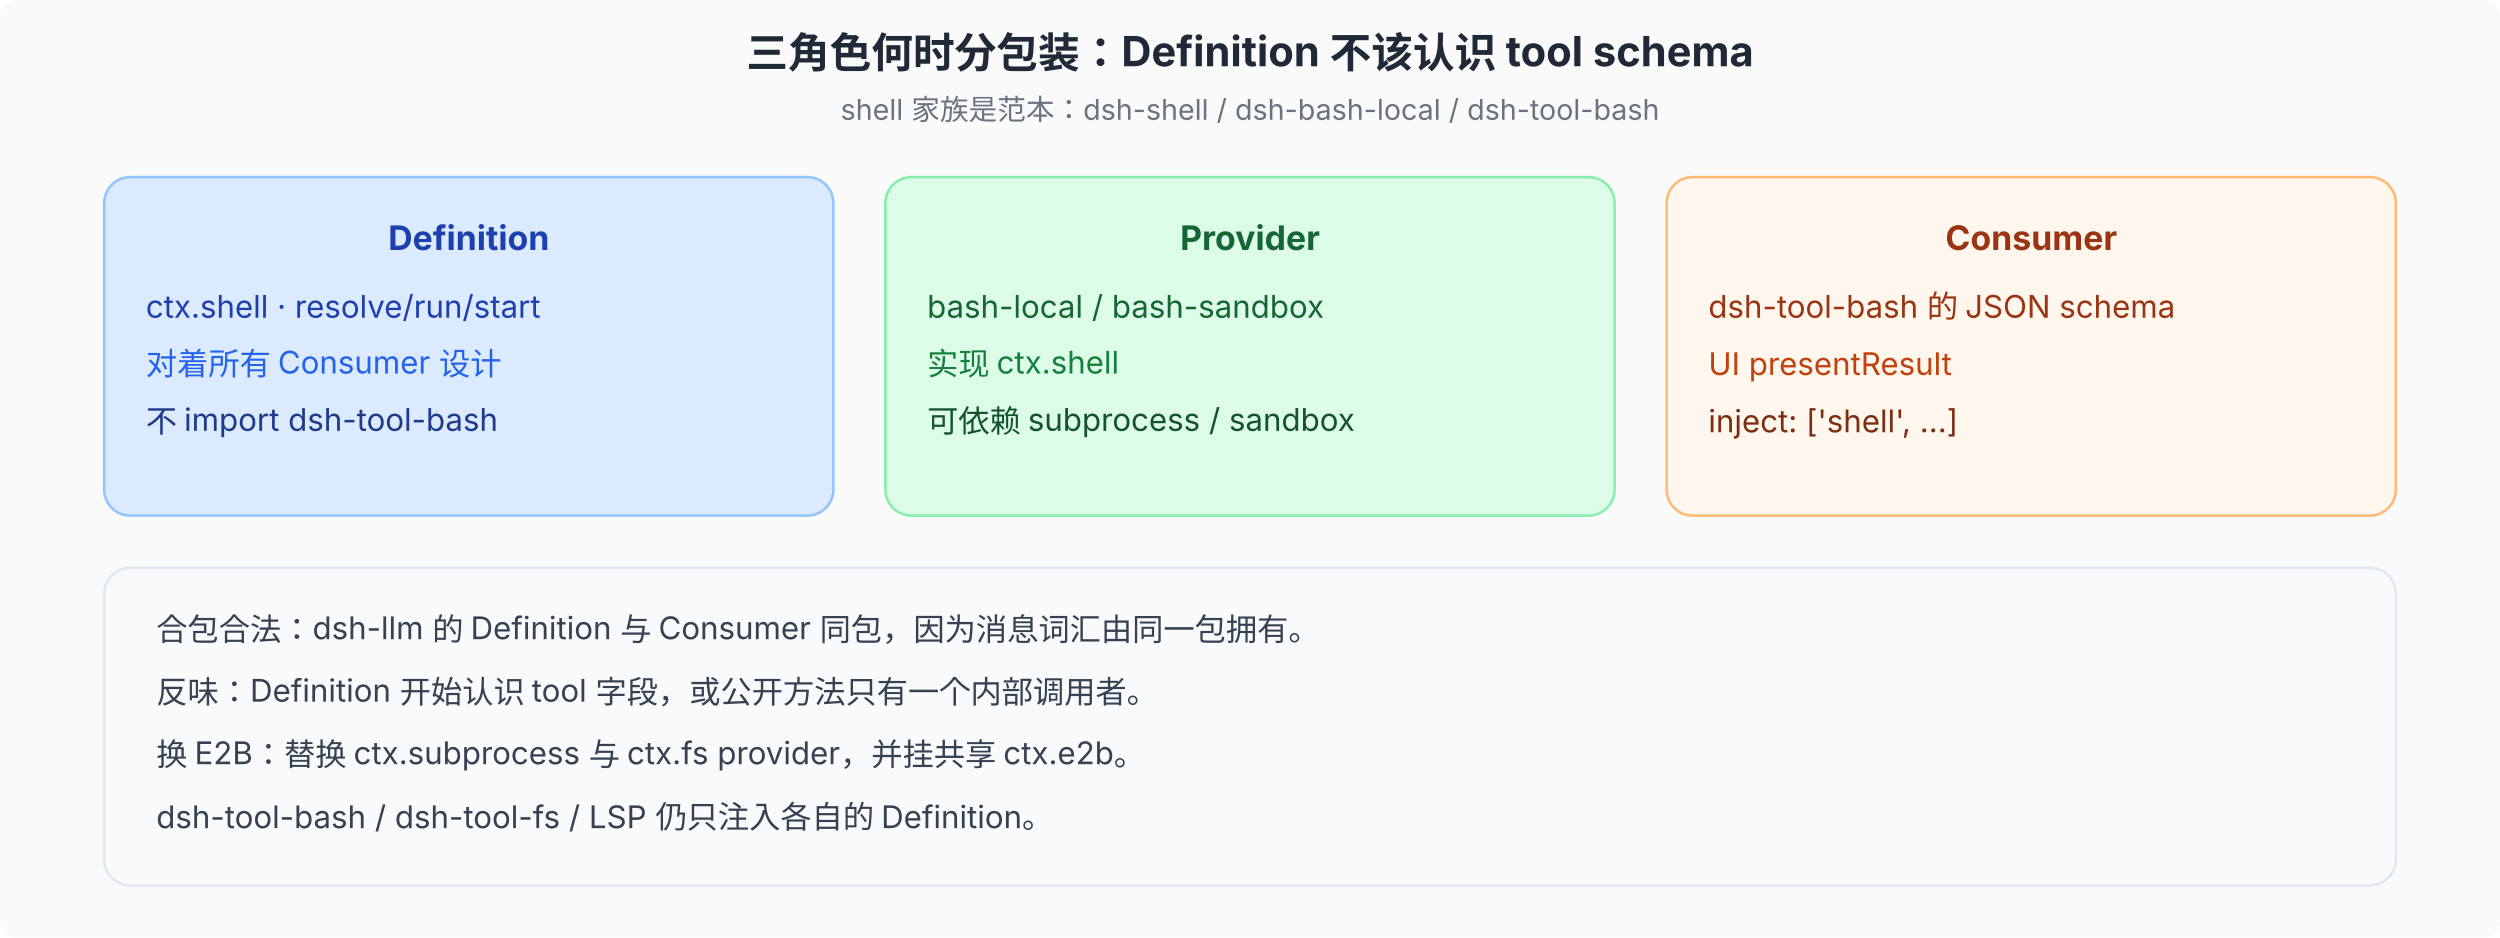
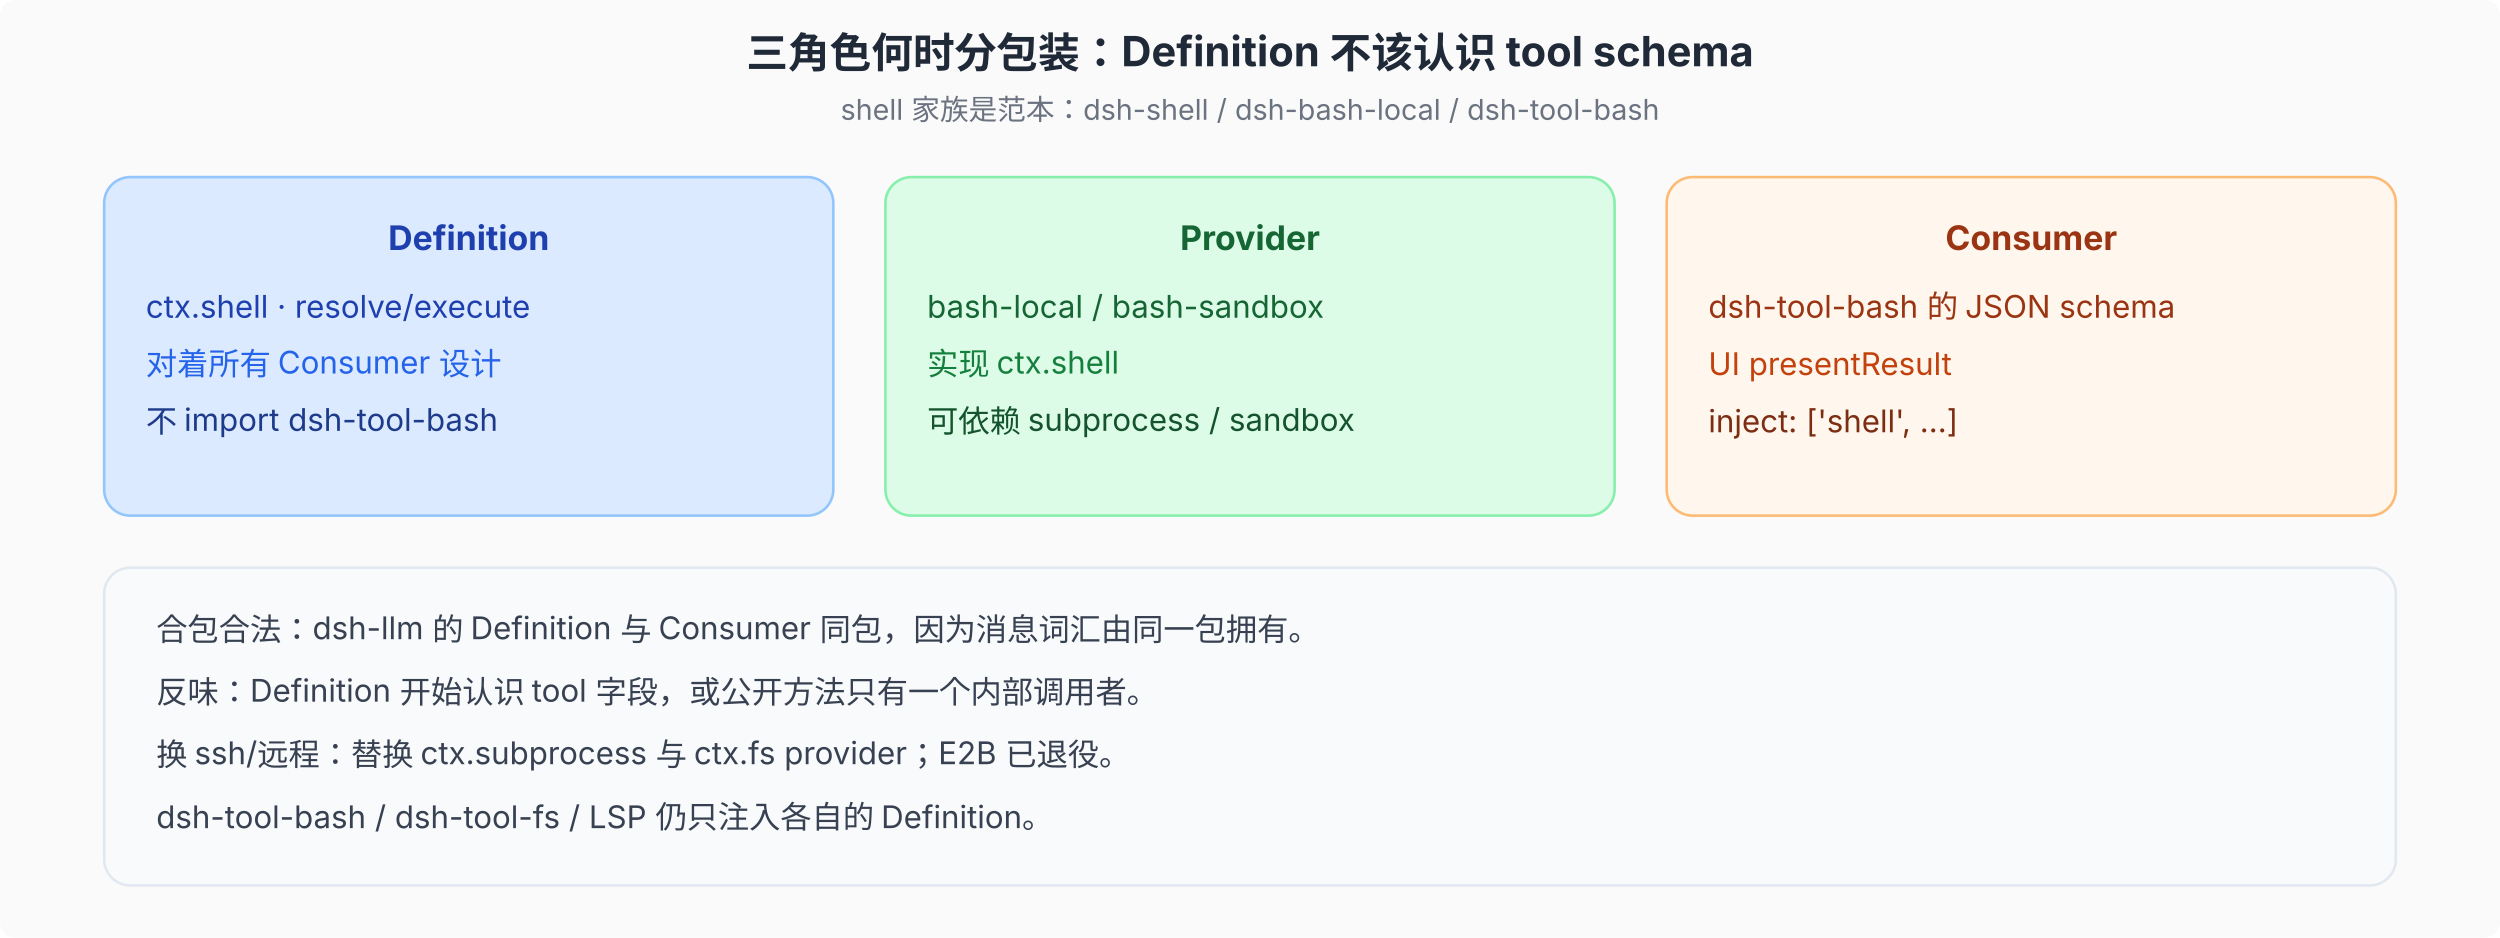
<svg xmlns="http://www.w3.org/2000/svg" viewBox="0 0 960 360" font-family="system-ui, -apple-system, 'PingFang SC', 'Noto Sans SC', sans-serif" font-size="12">
  <defs>
    <marker id="arr" markerWidth="8" markerHeight="6" refX="8" refY="3" orient="auto">
      <path d="M0,0 L8,3 L0,6 Z" fill="#4b5563" />
    </marker>
  </defs>
  <rect width="960" height="360" fill="#fafafa" rx="6" />
  <text x="480" y="26" text-anchor="middle" font-size="16" font-weight="700" fill="#1f2937">三角色何时分包装：Definition 不该认识 tool schema</text>
  <text x="480" y="46" text-anchor="middle" font-size="11" fill="#6b7280">shell 家族是范本：dsh-shell / dsh-bash-local / dsh-tool-bash</text>
  <rect x="40" y="68" width="280" height="130" rx="10" fill="#dbeafe" stroke="#93c5fd" />
  <text x="180" y="96" text-anchor="middle" font-size="13" font-weight="700" fill="#1e40af">Definition</text>
-   <text x="56" y="122" font-size="12" fill="#1e40af">ctx.shell · resolve/run/start</text>
+   <text x="56" y="122" font-size="12" fill="#1e40af">ctx.shell · resolve/execute</text>
  <text x="56" y="144" font-size="12" fill="#2563eb">对着所有 Consumer 设计</text>
  <text x="56" y="166" font-size="12" fill="#1e3a8a">不 import dsh-tool-bash</text>
  <rect x="340" y="68" width="280" height="130" rx="10" fill="#dcfce7" stroke="#86efac" />
  <text x="480" y="96" text-anchor="middle" font-size="13" font-weight="700" fill="#166534">Provider</text>
  <text x="356" y="122" font-size="12" fill="#166534">bash-local / bash-sandbox</text>
  <text x="356" y="144" font-size="12" fill="#15803d">实现 ctx.shell</text>
  <text x="356" y="166" font-size="12" fill="#14532d">可依赖 subprocess / sandbox</text>
  <rect x="640" y="68" width="280" height="130" rx="10" fill="#fff7ed" stroke="#fdba74" />
  <text x="780" y="96" text-anchor="middle" font-size="13" font-weight="700" fill="#9a3412">Consumer</text>
  <text x="656" y="122" font-size="12" fill="#9a3412">dsh-tool-bash 的 JSON schema</text>
  <text x="656" y="144" font-size="12" fill="#c2410c">UI presentResult</text>
  <text x="656" y="166" font-size="12" fill="#7c2d12">inject: ['shell', …]</text>
  <rect x="40" y="218" width="880" height="122" rx="10" fill="#f8fafc" stroke="#e2e8f0" />
  <text x="60" y="246" font-size="12" fill="#374151">合包合法：dsh-llm 的 Definition 与 Consumer 同包，因为消息词汇由同一包拥有。</text>
  <text x="60" y="270" font-size="12" fill="#374151">反味：Definition 开始认识 tool 字段，或公开方法只有一个内部调用者。</text>
-   <text x="60" y="294" font-size="12" fill="#374151">换 E2B：替换 ctx.subprocess 与 ctx.fs provider，并挂共享 ctx.e2b。</text>
+   <text x="60" y="294" font-size="12" fill="#374151">换 ssh/远程：替换 ctx.subprocess 与 ctx.fs provider；E2B 已退役。</text>
  <text x="60" y="318" font-size="12" fill="#374151">dsh-tool-bash / dsh-tool-fs / LSP 仍只注入各自的 Definition。</text>
</svg>
